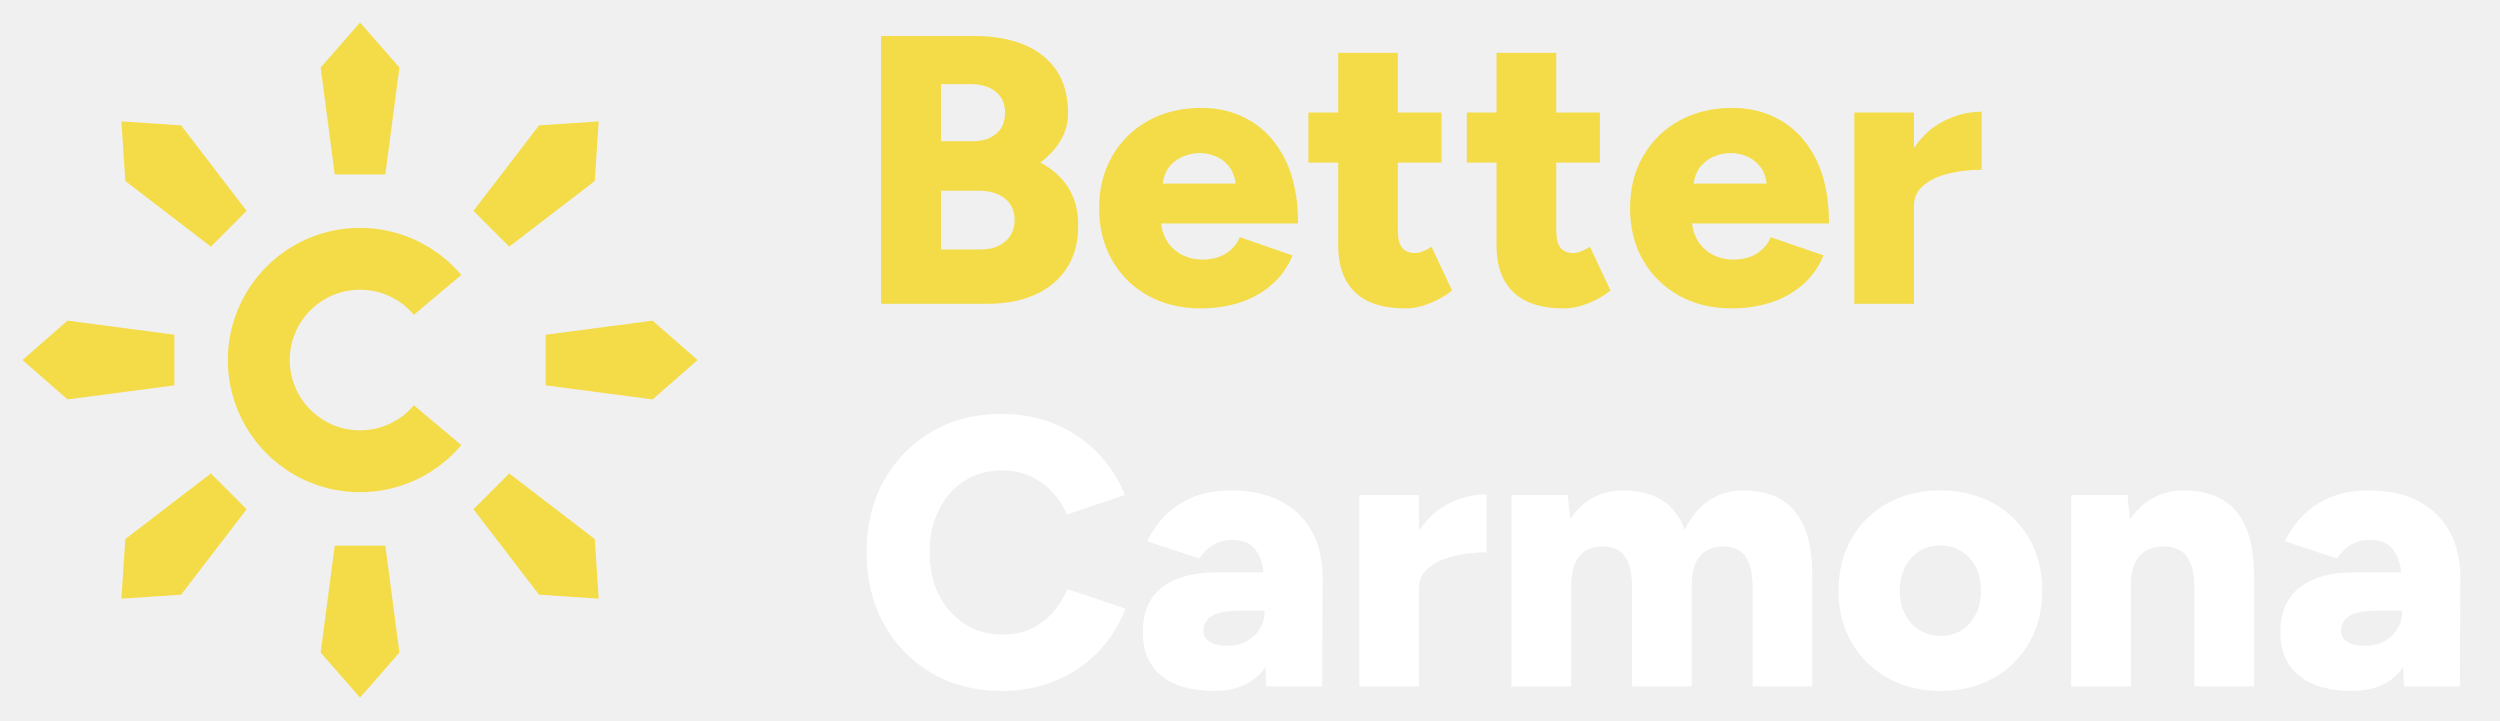
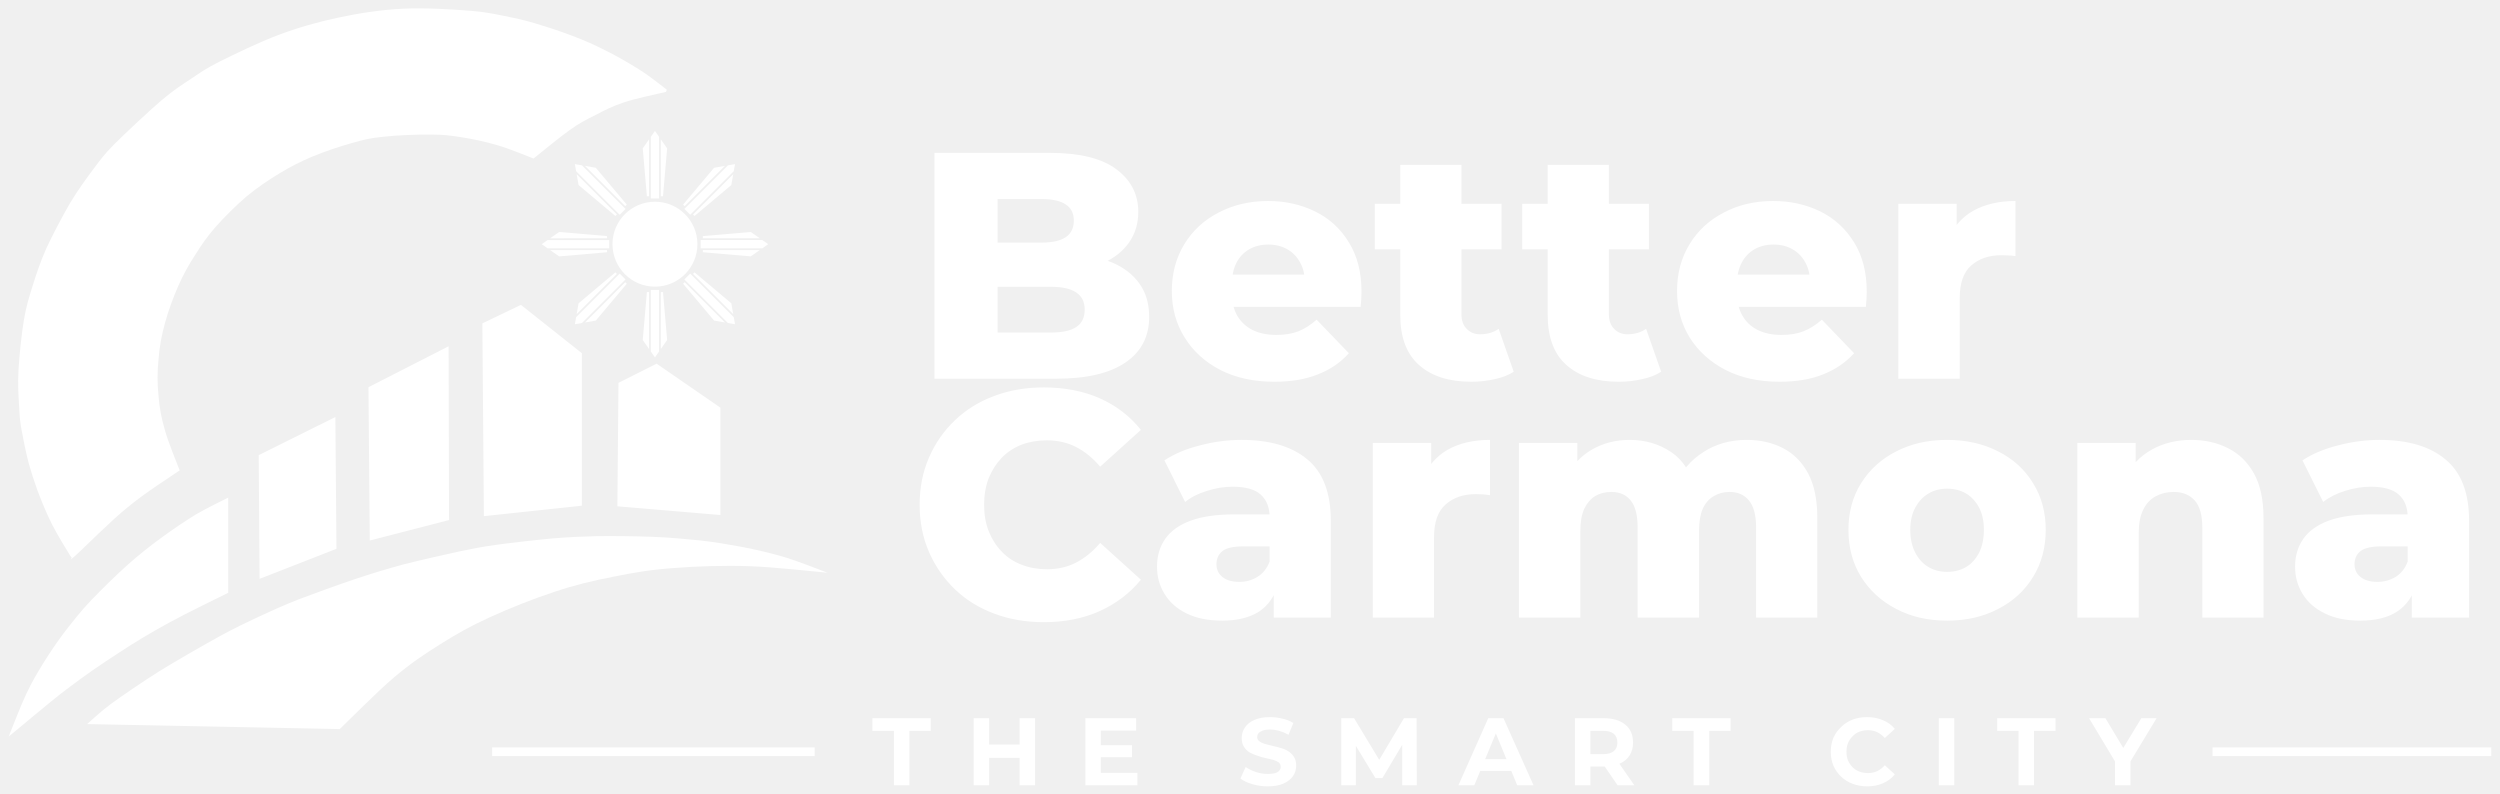
- <svg xmlns="http://www.w3.org/2000/svg" viewBox="0 0 222.2 64" role="img" aria-labelledby="t">
-   <path d="M48.5 29.75L58 28.5L62 32L58 35.5L48.5 34.25ZM45.26 42.08L52.86 47.91L53.21 53.21L47.91 52.86L42.08 45.26ZM34.25 48.5L35.5 58L32 62L28.5 58L29.75 48.5ZM21.92 45.26L16.09 52.86L10.79 53.21L11.14 47.91L18.74 42.08ZM15.5 34.25L6 35.5L2 32L6 28.5L15.5 29.75ZM18.74 21.92L11.14 16.09L10.79 10.79L16.09 11.14L21.92 18.74ZM29.75 15.5L28.5 6L32 2L35.5 6L34.25 15.5ZM42.08 18.74L47.91 11.14L53.21 10.79L52.86 16.09L45.26 21.92Z" fill="#f4dc48" />
-   <path d="M38.89 26.21A9 9 0 1 0 38.89 37.79" fill="none" stroke="#f4dc48" stroke-width="5.5" />
-   <path d="M78.31 27V3.2H86.63Q89.1 3.2 90.96 3.95Q92.82 4.7 93.88 6.23Q94.93 7.77 94.93 10.1Q94.93 11.35 94.28 12.46Q93.63 13.58 92.46 14.44Q94.07 15.29 94.95 16.68Q95.83 18.07 95.83 20.07Q95.83 22.29 94.81 23.84Q93.79 25.4 91.98 26.2Q90.16 27 87.76 27ZM83.64 22.17H87.17Q88.56 22.17 89.37 21.44Q90.18 20.72 90.18 19.55Q90.18 18.34 89.32 17.65Q88.46 16.95 86.98 16.95H83.64ZM83.64 12.55H86.46Q87.76 12.55 88.55 11.88Q89.33 11.22 89.33 10.02Q89.33 8.81 88.5 8.15Q87.67 7.48 86.27 7.48H83.64ZM106.72 27.41Q104.08 27.41 102.04 26.28Q100 25.15 98.85 23.14Q97.69 21.13 97.69 18.5Q97.69 15.86 98.86 13.86Q100.02 11.85 102.07 10.72Q104.12 9.59 106.79 9.59Q109.22 9.59 111.16 10.75Q113.09 11.9 114.23 14.19Q115.37 16.48 115.37 19.86H103.2Q103.37 21.34 104.4 22.21Q105.43 23.07 106.87 23.07Q108.13 23.07 108.99 22.51Q109.85 21.95 110.19 21.08L114.88 22.7Q114.22 24.3 112.97 25.35Q111.73 26.41 110.13 26.91Q108.52 27.41 106.72 27.41ZM103.34 16.32H109.83Q109.69 15.32 109.18 14.73Q108.67 14.13 107.99 13.87Q107.31 13.6 106.63 13.6Q105.97 13.6 105.27 13.86Q104.56 14.11 104.02 14.71Q103.49 15.3 103.34 16.32ZM124.91 27.41Q121.91 27.41 120.42 25.96Q118.94 24.52 118.94 21.83V14.45H116.29V10H118.94V4.7H124.24V10H128.12V14.45H124.24V20.5Q124.24 21.53 124.61 22.01Q124.99 22.49 125.78 22.49Q126.08 22.49 126.49 22.33Q126.89 22.17 127.23 21.93L129.06 25.82Q128.25 26.48 127.12 26.94Q125.99 27.41 124.91 27.41ZM138.99 27.41Q135.99 27.41 134.5 25.96Q133.01 24.52 133.01 21.83V14.45H130.37V10H133.01V4.7H138.32V10H142.2V14.45H138.32V20.5Q138.32 21.53 138.69 22.01Q139.06 22.49 139.86 22.49Q140.16 22.49 140.56 22.33Q140.97 22.17 141.31 21.93L143.14 25.82Q142.33 26.48 141.2 26.94Q140.07 27.41 138.99 27.41ZM153.91 27.41Q151.28 27.41 149.24 26.28Q147.2 25.15 146.04 23.14Q144.88 21.13 144.88 18.5Q144.88 15.86 146.05 13.86Q147.21 11.85 149.26 10.72Q151.31 9.59 153.98 9.59Q156.41 9.59 158.35 10.75Q160.29 11.9 161.43 14.19Q162.56 16.48 162.56 19.86H150.39Q150.56 21.34 151.59 22.21Q152.62 23.07 154.06 23.07Q155.32 23.07 156.18 22.51Q157.04 21.95 157.38 21.08L162.07 22.7Q161.41 24.3 160.17 25.35Q158.93 26.41 157.32 26.91Q155.71 27.41 153.91 27.41ZM150.53 16.32H157.02Q156.89 15.32 156.38 14.73Q155.87 14.13 155.19 13.87Q154.51 13.6 153.83 13.6Q153.16 13.6 152.46 13.86Q151.75 14.11 151.22 14.71Q150.68 15.3 150.53 16.32ZM164.81 27V10H170.11V13.16Q171.18 11.56 172.8 10.74Q174.42 9.93 176.13 9.93V15.09Q174.55 15.09 173.18 15.43Q171.8 15.77 170.96 16.48Q170.11 17.19 170.11 18.27V27Z" fill="#f4dc48" />
-   <path d="M89.06 61.41Q85.53 61.41 82.82 59.83Q80.11 58.25 78.57 55.48Q77.02 52.7 77.02 49.1Q77.02 45.5 78.56 42.72Q80.11 39.95 82.81 38.37Q85.52 36.79 89.04 36.79Q91.65 36.79 93.8 37.7Q95.95 38.61 97.54 40.23Q99.13 41.85 99.98 43.99L94.84 45.73Q94.31 44.54 93.46 43.66Q92.61 42.77 91.49 42.29Q90.38 41.81 89.04 41.81Q87.17 41.81 85.72 42.74Q84.27 43.67 83.45 45.31Q82.62 46.94 82.62 49.1Q82.62 51.24 83.46 52.89Q84.3 54.54 85.77 55.47Q87.24 56.4 89.14 56.4Q90.54 56.4 91.63 55.9Q92.71 55.39 93.53 54.48Q94.34 53.57 94.89 52.36L100.04 54.1Q99.21 56.26 97.62 57.92Q96.03 59.57 93.85 60.49Q91.67 61.41 89.06 61.41ZM107.91 61.41Q104.9 61.41 103.23 60.06Q101.57 58.7 101.57 56.21Q101.57 53.52 103.3 52.19Q105.04 50.87 108.16 50.87H112.31Q112.14 49.52 111.51 48.76Q110.88 47.99 109.49 47.99Q108.52 47.99 107.81 48.44Q107.09 48.88 106.6 49.64L101.96 48.11Q102.55 46.87 103.55 45.84Q104.54 44.82 106 44.2Q107.47 43.59 109.42 43.59Q112.07 43.59 113.9 44.58Q115.73 45.56 116.66 47.34Q117.58 49.12 117.56 51.51L117.51 61H112.55L112.48 59.27Q111.78 60.32 110.63 60.86Q109.47 61.41 107.91 61.41ZM109.08 57.4Q110.05 57.4 110.8 56.99Q111.55 56.58 111.97 55.88Q112.4 55.19 112.4 54.37V54.28H110.15Q108.45 54.28 107.71 54.75Q106.96 55.22 106.96 56.07Q106.96 56.7 107.52 57.05Q108.08 57.4 109.08 57.4ZM120.81 61V44H126.12V47.16Q127.18 45.56 128.8 44.74Q130.42 43.93 132.13 43.93V49.09Q130.56 49.09 129.18 49.43Q127.8 49.77 126.96 50.48Q126.12 51.19 126.12 52.27V61ZM134.34 61V44H139.35L139.56 46.15Q140.37 44.89 141.57 44.24Q142.77 43.59 144.24 43.59Q146.33 43.59 147.71 44.45Q149.09 45.31 149.74 47.1Q150.53 45.39 151.88 44.49Q153.23 43.59 154.96 43.59Q158.02 43.59 159.55 45.47Q161.09 47.35 161.08 51.28V61H155.78V52.3Q155.78 50.94 155.48 50.15Q155.19 49.35 154.65 48.97Q154.11 48.6 153.34 48.57Q151.88 48.52 151.12 49.39Q150.36 50.26 150.36 52.02V61H145.06V52.3Q145.06 50.94 144.77 50.15Q144.47 49.35 143.93 48.97Q143.39 48.6 142.63 48.57Q141.16 48.52 140.41 49.39Q139.65 50.26 139.65 52.02V61ZM172.52 61.41Q169.85 61.41 167.8 60.27Q165.75 59.13 164.58 57.12Q163.41 55.12 163.41 52.5Q163.41 49.88 164.56 47.88Q165.71 45.87 167.76 44.73Q169.81 43.59 172.44 43.59Q175.1 43.59 177.16 44.73Q179.21 45.87 180.36 47.88Q181.51 49.88 181.51 52.5Q181.51 55.12 180.36 57.12Q179.21 59.13 177.18 60.27Q175.14 61.41 172.52 61.41ZM172.51 56.52Q173.56 56.52 174.36 56Q175.16 55.49 175.61 54.59Q176.07 53.68 176.07 52.5Q176.07 51.32 175.61 50.41Q175.15 49.51 174.33 49Q173.51 48.48 172.45 48.48Q171.4 48.48 170.59 48.99Q169.77 49.51 169.31 50.41Q168.85 51.31 168.85 52.49Q168.85 53.68 169.32 54.58Q169.78 55.48 170.61 56Q171.44 56.52 172.51 56.52ZM184.09 61V44H189.09L189.3 46.19Q190.12 44.94 191.36 44.27Q192.59 43.59 194.11 43.59Q196.16 43.59 197.55 44.42Q198.94 45.24 199.65 46.95Q200.35 48.66 200.34 51.32V61H195.04V52.3Q195.04 50.94 194.73 50.15Q194.42 49.35 193.85 48.97Q193.29 48.6 192.48 48.57Q190.97 48.52 190.18 49.39Q189.39 50.26 189.39 52.02V61ZM209.03 61.41Q206.02 61.41 204.35 60.06Q202.68 58.7 202.68 56.21Q202.68 53.52 204.42 52.19Q206.15 50.87 209.28 50.87H213.43Q213.26 49.52 212.63 48.76Q212 47.99 210.61 47.99Q209.64 47.99 208.92 48.44Q208.21 48.88 207.72 49.64L203.08 48.11Q203.67 46.87 204.66 45.84Q205.66 44.82 207.12 44.2Q208.58 43.59 210.54 43.59Q213.19 43.59 215.02 44.58Q216.85 45.56 217.77 47.34Q218.7 49.12 218.68 51.51L218.63 61H213.67L213.6 59.27Q212.9 60.32 211.75 60.86Q210.59 61.41 209.03 61.41ZM210.2 57.4Q211.17 57.4 211.92 56.99Q212.66 56.58 213.09 55.88Q213.51 55.19 213.51 54.37V54.28H211.27Q209.57 54.28 208.82 54.75Q208.07 55.22 208.07 56.07Q208.07 56.7 208.63 57.05Q209.2 57.4 210.2 57.4Z" fill="#ffffff" />
+ <svg xmlns="http://www.w3.org/2000/svg" viewBox="6 9 1148 364.6" role="img" aria-labelledby="t">
+   <path d="M312.2 50.2C310.5 48.9 305.5 44.9 301.5 42.2C297.5 39.6 292.8 36.8 288.0 34.2C283.2 31.7 278.2 29.2 272.8 27.0C267.3 24.8 260.6 22.4 255.2 20.8C249.9 19.1 246.2 18.1 240.8 17.0C235.3 15.9 230.8 14.7 222.5 14.0C214.2 13.3 201.1 12.5 191.0 13.0C180.9 13.5 171.2 15.0 161.8 17.0C152.2 19.0 143.1 21.6 134.0 25.0C124.9 28.4 113.7 33.9 107.0 37.2C100.3 40.6 98.5 42.0 94.0 45.0C89.5 48.0 85.9 50.2 80.0 55.2C74.1 60.3 63.7 70.0 58.5 75.2C53.3 80.5 52.4 82.0 49.0 86.5C45.6 91.0 41.9 96.1 38.2 102.2C34.6 108.4 30.1 116.9 27.2 123.2C24.4 129.6 22.7 134.8 21.0 140.2C19.3 145.7 18.1 149.3 17.0 155.8C15.9 162.2 14.9 172.1 14.5 178.8C14.1 185.4 14.5 191.0 14.8 195.8C15.0 200.5 15.2 202.7 16.0 207.0C16.8 211.3 18.0 217.2 19.2 221.8C20.5 226.3 21.5 229.5 23.2 234.2C25.0 239.0 27.5 245.1 30.0 250.0C32.5 254.9 36.5 261.3 38.0 263.8C39.5 266.2 39.0 264.6 39.2 264.8C39.5 264.6 36.5 267.8 40.8 264.0C45.0 260.2 56.8 248.2 64.8 241.8C72.7 235.2 84.5 227.8 88.5 225.0C87.4 222.0 83.4 212.5 81.8 206.8C80.1 201.0 79.2 196.2 78.8 190.8C78.2 185.3 78.2 179.6 78.8 174.0C79.2 168.4 80.2 162.9 81.8 157.2C83.3 151.6 85.7 145.2 88.0 140.0C90.3 134.8 92.9 130.2 95.8 125.8C98.6 121.3 101.1 117.7 105.0 113.2C108.9 108.8 114.3 103.4 119.2 99.2C124.2 95.1 129.5 91.5 134.5 88.5C139.5 85.5 143.8 83.3 149.2 81.0C154.7 78.7 161.8 76.3 167.2 74.8C172.7 73.2 175.9 72.4 182.0 71.8C188.1 71.1 197.8 70.7 203.8 70.8C209.7 70.8 212.6 71.2 217.8 72.0C222.9 72.8 229.2 74.1 234.8 75.8C240.3 77.4 248.3 80.8 251.0 81.8C253.8 79.6 262.8 72.1 267.5 68.8C272.2 65.4 275.3 63.9 279.5 61.8C283.7 59.6 287.1 57.8 292.5 56.0C297.9 54.2 308.5 52.0 311.8 51.2C311.8 51.1 312.2 50.4 312.2 50.2Z" fill="#fff" />
+   <path d="M386.0 272.0C382.8 270.8 373.2 267.0 366.8 265.0C360.2 263.0 353.5 261.5 347.0 260.2C340.5 259.0 334.7 258.0 327.8 257.2C320.8 256.5 313.5 255.8 305.5 255.5C297.5 255.2 287.5 255.1 280.0 255.2C272.5 255.4 268.0 255.6 260.2 256.2C252.5 256.9 241.0 258.2 233.8 259.2C226.5 260.2 224.1 260.8 217.0 262.2C209.9 263.8 199.3 266.1 191.2 268.2C183.2 270.4 176.8 272.3 168.8 275.0C160.8 277.7 150.6 281.4 143.2 284.2C135.9 287.1 130.8 289.4 124.8 292.2C118.7 295.1 114.3 297.1 106.8 301.2C99.2 305.4 87.5 312.1 79.2 317.2C71.0 322.4 62.5 328.2 57.0 332.2C51.5 336.3 47.8 340.0 46.0 341.5C65.3 341.9 142.7 343.4 162.0 343.8C166.2 339.8 179.3 326.5 187.0 320.0C194.7 313.5 201.0 309.3 208.2 304.8C215.5 300.2 222.0 296.5 230.8 292.5C239.5 288.5 251.0 283.9 260.5 280.8C270.0 277.6 278.5 275.6 287.8 273.8C297.0 271.9 305.6 270.5 316.0 269.8C326.4 269.0 338.6 268.6 350.2 269.0C361.9 269.4 380.0 271.5 386.0 272.0Z" fill="#fff" />
+   <path d="M110.8 237.5C108.3 238.8 101.1 242.2 96.0 245.2C90.9 248.3 85.2 252.2 80.0 256.0C74.8 259.8 70.1 263.5 64.8 268.2C59.4 273.0 52.8 279.5 48.0 284.5C43.2 289.5 39.9 293.8 36.2 298.5C32.6 303.2 29.3 308.1 26.2 313.0C23.2 317.9 20.7 322.0 18.0 327.8C15.3 333.5 11.3 344.0 10.0 347.2C14.4 343.7 27.8 332.2 36.2 325.8C44.7 319.3 52.6 313.9 60.5 308.8C68.4 303.6 75.1 299.6 83.5 295.0C91.9 290.4 106.2 283.5 110.8 281.2C110.8 274.0 110.8 244.8 110.8 237.5Z" fill="#fff" />
+   <path d="M160.0 200.5L124.8 218.0L125.2 274.8L160.5 261.0Z" fill="#fff" />
+   <path d="M290.0 184.8L289.5 241.5L336.8 245.5L336.8 196.2L307.5 176.0Z" fill="#fff" />
+   <path d="M212.0 168.0L175.2 186.8L175.8 257.2L212.2 247.8Z" fill="#fff" />
+   <path d="M245.2 149.0L227.5 157.5L228.2 246.0L273.2 241.2L273.2 171.2Z" fill="#fff" />
+   <path d="M304.85 100.13L304.85 71.84L306.75 69.13L308.65 71.84L308.65 100.13ZM309.45 99.13L309.45 72.98L312.35 77.13L310.45 99.13ZM304.05 99.13L303.05 99.13L301.15 77.13L304.05 72.98ZM320.26 104.93L340.26 84.93L343.52 84.36L342.94 87.62L322.94 107.62ZM324.22 107.48L342.70 88.99L341.82 93.97L324.92 108.18ZM320.40 103.66L319.69 102.95L333.90 86.05L338.88 85.17ZM327.75 119.22L356.04 119.22L358.75 121.13L356.04 123.03L327.75 123.03ZM328.75 123.83L354.89 123.83L350.75 126.72L328.75 124.83ZM328.75 118.42L328.75 117.42L350.75 115.53L354.89 118.42ZM322.94 134.63L342.94 154.63L343.52 157.89L340.26 157.32L320.26 137.32ZM320.40 138.59L338.88 157.08L333.90 156.20L319.69 139.30ZM324.22 134.77L324.92 134.07L341.82 148.28L342.70 153.26ZM308.65 142.13L308.65 170.41L306.75 173.13L304.85 170.41L304.85 142.13ZM304.05 143.13L304.05 169.27L301.15 165.13L303.05 143.13ZM309.45 143.13L310.45 143.13L312.35 165.13L309.45 169.27ZM293.24 137.32L273.24 157.32L269.98 157.89L270.56 154.63L290.56 134.63ZM289.28 134.77L270.80 153.26L271.68 148.28L288.58 134.07ZM293.10 138.59L293.81 139.30L279.60 156.20L274.62 157.08ZM285.75 123.03L257.46 123.03L254.75 121.13L257.46 119.23L285.75 119.23ZM284.75 118.42L258.61 118.43L262.75 115.53L284.75 117.42ZM284.75 123.83L284.75 124.83L262.75 126.73L258.61 123.83ZM290.56 107.62L270.56 87.62L269.98 84.36L273.24 84.93L293.24 104.93ZM293.10 103.66L274.62 85.17L279.60 86.05L293.81 102.95ZM289.28 107.48L288.58 108.18L271.68 93.97L270.80 88.99Z" fill="#fff" />
+   <circle cx="306.75" cy="121.13" r="19.5" fill="#fff" />
+   <path d="M491.1 182.9L435.1 182.9L435.1 79.2L488.1 79.2Q508.6 79.2 518.6 86.7Q528.7 94.2 528.7 106.3L528.7 106.3Q528.7 114.3 524.5 120.3Q520.3 126.3 512.6 129.8Q505.0 133.3 494.5 133.3L494.5 133.3L497.5 126.2Q508.4 126.2 516.6 129.5Q524.7 132.9 529.2 139.2Q533.7 145.4 533.7 154.5L533.7 154.5Q533.7 168.0 522.9 175.4Q512.0 182.9 491.1 182.9L491.1 182.9ZM464.1 100.4L464.1 161.7L488.7 161.7Q496.3 161.7 500.2 159.2Q504.1 156.6 504.1 151.2L504.1 151.2Q504.1 145.9 500.2 143.3Q496.3 140.7 488.7 140.7L488.7 140.7L462.0 140.7L462.0 120.4L484.3 120.4Q491.7 120.4 495.4 117.9Q499.1 115.4 499.1 110.3L499.1 110.3Q499.1 105.3 495.4 102.9Q491.7 100.4 484.3 100.4L484.3 100.4L464.1 100.4ZM591.2 184.3L591.2 184.3Q577.0 184.3 566.4 178.9Q555.8 173.4 550.0 164.0Q544.1 154.6 544.1 142.6L544.1 142.6Q544.1 130.6 549.8 121.2Q555.5 111.8 565.6 106.6Q575.7 101.3 588.3 101.3L588.3 101.3Q600.1 101.3 609.9 106.1Q619.7 110.9 625.4 120.3Q631.2 129.6 631.2 142.9L631.2 142.9Q631.2 144.4 631.1 146.3Q630.9 148.3 630.8 149.9L630.8 149.9L567.2 149.9L567.2 135.1L615.8 135.1L605.1 139.2Q605.3 133.7 603.1 129.7Q601.0 125.7 597.2 123.5Q593.4 121.3 588.4 121.3L588.4 121.3Q583.4 121.3 579.6 123.5Q575.8 125.7 573.7 129.8Q571.7 133.9 571.7 139.4L571.7 139.4L571.7 143.7Q571.7 149.6 574.1 153.9Q576.6 158.2 581.1 160.5Q585.7 162.8 592.1 162.8L592.1 162.8Q598.0 162.8 602.3 161.1Q606.5 159.4 610.6 155.8L610.6 155.8L625.4 171.2Q619.7 177.6 611.2 180.9Q602.8 184.3 591.2 184.3ZM681.6 184.3L681.6 184.3Q666.2 184.3 657.6 176.6Q649.0 169.0 649.0 153.6L649.0 153.6L649.0 84.7L677.1 84.7L677.1 153.3Q677.1 157.6 679.5 160.0Q681.9 162.5 685.6 162.5L685.6 162.5Q690.6 162.5 694.2 160.0L694.2 160.0L701.1 179.7Q697.6 182.0 692.4 183.1Q687.2 184.3 681.6 184.3ZM695.5 123.5L637.3 123.5L637.3 102.6L695.5 102.6L695.5 123.5ZM749.3 184.3L749.3 184.3Q733.9 184.3 725.3 176.6Q716.7 169.0 716.7 153.6L716.7 153.6L716.7 84.7L744.8 84.7L744.8 153.3Q744.8 157.6 747.2 160.0Q749.6 162.5 753.3 162.5L753.3 162.5Q758.3 162.5 761.9 160.0L761.9 160.0L768.8 179.7Q765.3 182.0 760.1 183.1Q754.9 184.3 749.3 184.3ZM763.2 123.5L705.0 123.5L705.0 102.6L763.2 102.6L763.2 123.5ZM823.2 184.3L823.2 184.3Q809.0 184.3 798.4 178.9Q787.8 173.4 781.9 164.0Q776.1 154.6 776.1 142.6L776.1 142.6Q776.1 130.6 781.8 121.2Q787.5 111.8 797.6 106.6Q807.6 101.3 820.2 101.3L820.2 101.3Q832.1 101.3 841.9 106.1Q851.6 110.9 857.4 120.3Q863.2 129.6 863.2 142.9L863.2 142.9Q863.2 144.4 863.1 146.3Q862.9 148.3 862.8 149.9L862.8 149.9L799.2 149.9L799.2 135.1L847.8 135.1L837.1 139.2Q837.3 133.7 835.1 129.7Q833.0 125.7 829.2 123.5Q825.4 121.3 820.4 121.3L820.4 121.3Q815.4 121.3 811.6 123.5Q807.8 125.7 805.7 129.8Q803.6 133.9 803.6 139.4L803.6 139.4L803.6 143.7Q803.6 149.6 806.1 153.9Q808.5 158.2 813.1 160.5Q817.7 162.8 824.1 162.8L824.1 162.8Q830.0 162.8 834.2 161.1Q838.5 159.4 842.6 155.8L842.6 155.8L857.4 171.2Q851.6 177.6 843.2 180.9Q834.8 184.3 823.2 184.3ZM905.9 182.9L877.7 182.9L877.7 102.6L904.5 102.6L904.5 126.0L900.5 119.4Q904.1 110.3 912.1 105.8Q920.1 101.3 931.5 101.3L931.5 101.3L931.5 126.6Q929.6 126.3 928.2 126.3Q926.7 126.2 925.1 126.2L925.1 126.2Q916.5 126.2 911.2 130.9Q905.9 135.5 905.9 146.0L905.9 146.0L905.9 182.9Z" fill="#fff" />
+   <path d="M485.3 294.7L485.3 294.7Q473.0 294.7 462.6 290.8Q452.1 286.9 444.5 279.6Q436.9 272.3 432.6 262.5Q428.3 252.6 428.3 240.8L428.3 240.8Q428.3 228.9 432.6 219.1Q436.9 209.2 444.5 202.0Q452.1 194.7 462.6 190.8Q473.0 186.9 485.3 186.9L485.3 186.9Q499.7 186.9 511.0 191.9Q522.3 196.9 529.9 206.4L529.9 206.4L511.2 223.3Q506.2 217.4 500.2 214.3Q494.2 211.2 486.8 211.2L486.8 211.2Q480.4 211.2 475.1 213.2Q469.8 215.3 466.0 219.2Q462.2 223.2 460.0 228.6Q457.9 234.1 457.9 240.8L457.9 240.8Q457.9 247.5 460.0 252.9Q462.2 258.4 466.0 262.3Q469.8 266.3 475.1 268.3Q480.4 270.4 486.8 270.4L486.8 270.4Q494.2 270.4 500.2 267.3Q506.2 264.2 511.2 258.3L511.2 258.3L529.9 275.2Q522.3 284.5 511.0 289.6Q499.7 294.7 485.3 294.7ZM617.1 292.6L590.9 292.6L590.9 277.7L589.0 274.0L589.0 246.4Q589.0 239.8 584.9 236.1Q580.9 232.5 572.0 232.5L572.0 232.5Q566.2 232.5 560.3 234.4Q554.3 236.2 550.2 239.5L550.2 239.5L540.7 220.4Q547.5 215.9 557.1 213.5Q566.6 211.0 576.1 211.0L576.1 211.0Q595.7 211.0 606.4 220.0Q617.1 228.9 617.1 248.1L617.1 248.1L617.1 292.6ZM567.2 294.0L567.2 294.0Q557.6 294.0 550.9 290.7Q544.3 287.5 540.8 281.8Q537.3 276.2 537.3 269.2L537.3 269.2Q537.3 261.8 541.1 256.4Q544.9 251.0 552.7 248.1Q560.6 245.2 573.0 245.2L573.0 245.2L592.0 245.2L592.0 259.9L576.9 259.9Q570.0 259.9 567.3 262.1Q564.6 264.3 564.6 268.1L564.6 268.1Q564.6 271.8 567.4 274.0Q570.2 276.2 575.1 276.2L575.1 276.2Q579.7 276.2 583.4 273.9Q587.2 271.6 589.0 266.9L589.0 266.9L592.9 277.2Q590.6 285.5 584.2 289.8Q577.7 294.0 567.2 294.0ZM664.5 292.6L636.4 292.6L636.4 212.4L663.2 212.4L663.2 235.8L659.2 229.1Q662.8 220.1 670.8 215.5Q678.8 211.0 690.2 211.0L690.2 211.0L690.2 236.4Q688.3 236.1 686.8 236.0Q685.4 235.9 683.8 235.9L683.8 235.9Q675.2 235.9 669.9 240.6Q664.5 245.2 664.5 255.8L664.5 255.8L664.5 292.6ZM731.7 292.6L703.5 292.6L703.5 212.4L730.3 212.4L730.3 234.7L725.0 228.4Q729.4 219.8 737.1 215.4Q744.8 211.0 754.3 211.0L754.3 211.0Q765.1 211.0 773.4 216.6Q781.6 222.1 784.4 233.8L784.4 233.8L775.2 231.9Q779.5 222.1 788.2 216.6Q796.8 211.0 808.1 211.0L808.1 211.0Q817.4 211.0 824.8 214.8Q832.1 218.6 836.3 226.4Q840.5 234.3 840.5 246.7L840.5 246.7L840.5 292.6L812.4 292.6L812.4 251.3Q812.4 242.7 809.1 238.8Q805.9 234.9 800.2 234.9L800.2 234.9Q796.2 234.9 793.0 236.8Q789.7 238.7 787.9 242.6Q786.2 246.6 786.2 252.8L786.2 252.8L786.2 292.6L758.0 292.6L758.0 251.3Q758.0 242.7 754.8 238.8Q751.7 234.9 745.9 234.9L745.9 234.9Q741.7 234.9 738.5 236.8Q735.4 238.7 733.5 242.6Q731.7 246.6 731.7 252.8L731.7 252.8L731.7 292.6ZM900.1 294.0L900.1 294.0Q886.9 294.0 876.7 288.6Q866.5 283.3 860.6 273.9Q854.8 264.5 854.8 252.3L854.8 252.3Q854.8 240.2 860.6 230.9Q866.5 221.5 876.7 216.3Q886.9 211.0 900.1 211.0L900.1 211.0Q913.3 211.0 923.6 216.3Q933.9 221.5 939.6 230.9Q945.4 240.2 945.4 252.3L945.4 252.3Q945.4 264.5 939.6 273.9Q933.9 283.3 923.6 288.6Q913.3 294.0 900.1 294.0ZM900.1 271.6L900.1 271.6Q905.0 271.6 908.8 269.4Q912.5 267.2 914.8 262.8Q917.0 258.4 917.0 252.3L917.0 252.3Q917.0 246.3 914.8 242.1Q912.5 237.8 908.8 235.6Q905.0 233.4 900.1 233.4L900.1 233.4Q895.3 233.4 891.6 235.6Q887.8 237.8 885.5 242.1Q883.2 246.3 883.2 252.3L883.2 252.3Q883.2 258.4 885.5 262.8Q887.8 267.2 891.6 269.4Q895.3 271.6 900.1 271.6ZM988.1 292.6L959.9 292.6L959.9 212.4L986.7 212.4L986.7 235.2L981.6 228.5Q986.2 219.8 994.2 215.4Q1002.2 211.0 1012.2 211.0L1012.2 211.0Q1021.6 211.0 1029.1 214.8Q1036.7 218.6 1041.0 226.4Q1045.4 234.3 1045.4 246.7L1045.4 246.7L1045.4 292.6L1017.3 292.6L1017.3 251.3Q1017.3 242.7 1013.8 238.8Q1010.3 234.9 1004.1 234.9L1004.1 234.9Q999.6 234.9 995.9 236.9Q992.2 238.9 990.2 243.0Q988.1 247.2 988.1 253.8L988.1 253.8L988.1 292.6ZM1139.8 292.6L1113.5 292.6L1113.5 277.7L1111.6 274.0L1111.6 246.4Q1111.6 239.8 1107.5 236.1Q1103.5 232.5 1094.6 232.5L1094.6 232.5Q1088.8 232.5 1082.9 234.4Q1077.0 236.2 1072.8 239.5L1072.8 239.5L1063.3 220.4Q1070.1 215.9 1079.7 213.5Q1089.3 211.0 1098.7 211.0L1098.7 211.0Q1118.3 211.0 1129.0 220.0Q1139.8 228.9 1139.8 248.1L1139.8 248.1L1139.8 292.6ZM1089.8 294.0L1089.8 294.0Q1080.2 294.0 1073.6 290.7Q1066.9 287.5 1063.4 281.8Q1059.9 276.2 1059.9 269.2L1059.9 269.2Q1059.9 261.8 1063.7 256.4Q1067.5 251.0 1075.3 248.1Q1083.2 245.2 1095.6 245.2L1095.6 245.2L1114.6 245.2L1114.6 259.9L1099.5 259.9Q1092.7 259.9 1089.9 262.1Q1087.2 264.3 1087.2 268.1L1087.2 268.1Q1087.2 271.8 1090.0 274.0Q1092.8 276.2 1097.7 276.2L1097.7 276.2Q1102.3 276.2 1106.1 273.9Q1109.8 271.6 1111.6 266.9L1111.6 266.9L1115.5 277.2Q1113.3 285.5 1106.8 289.8Q1100.4 294.0 1089.8 294.0Z" fill="#fff" />
+   <path d="M423.6 369.6L416.5 369.6L416.5 344.6L406.6 344.6L406.6 338.8L433.4 338.8L433.4 344.6L423.6 344.6L423.6 369.6ZM481.3 369.6L474.2 369.6L474.2 338.8L481.3 338.8L481.3 369.6ZM460.2 369.6L453.1 369.6L453.1 338.8L460.2 338.8L460.2 369.6ZM474.7 357.0L459.7 357.0L459.7 350.9L474.7 350.9L474.7 357.0ZM528.3 369.6L504.4 369.6L504.4 338.8L527.7 338.8L527.7 344.5L511.5 344.5L511.5 363.9L528.3 363.9L528.3 369.6ZM525.8 356.7L511.0 356.7L511.0 351.2L525.8 351.2L525.8 356.7ZM588.1 370.1L588.1 370.1Q584.5 370.1 581.1 369.1Q577.7 368.1 575.6 366.5L575.6 366.5L578.0 361.2Q580.0 362.6 582.7 363.5Q585.4 364.4 588.2 364.4L588.2 364.4Q590.3 364.4 591.6 364.0Q592.9 363.6 593.5 362.8Q594.1 362.1 594.1 361.1L594.1 361.1Q594.1 359.9 593.2 359.1Q592.2 358.4 590.6 357.9Q589.0 357.5 587.1 357.1Q585.2 356.7 583.3 356.0Q581.4 355.4 579.8 354.5Q578.2 353.5 577.2 351.9Q576.2 350.3 576.2 347.9L576.2 347.9Q576.2 345.2 577.7 343.0Q579.1 340.9 582.0 339.6Q584.9 338.3 589.2 338.3L589.2 338.3Q592.1 338.3 594.9 339.0Q597.7 339.6 599.9 341.0L599.9 341.0L597.7 346.4Q595.5 345.2 593.4 344.6Q591.2 344.0 589.2 344.0L589.2 344.0Q587.1 344.0 585.8 344.5Q584.5 345.0 583.9 345.7Q583.3 346.5 583.3 347.5L583.3 347.5Q583.3 348.7 584.3 349.4Q585.2 350.1 586.8 350.6Q588.4 351.0 590.3 351.5Q592.2 351.9 594.2 352.5Q596.1 353.0 597.6 354.0Q599.2 355.0 600.2 356.6Q601.2 358.1 601.2 360.6L601.2 360.6Q601.2 363.2 599.8 365.3Q598.3 367.5 595.4 368.8Q592.5 370.1 588.1 370.1ZM628.6 369.6L621.9 369.6L621.9 338.8L627.8 338.8L640.9 360.5L637.8 360.5L650.7 338.8L656.5 338.8L656.6 369.6L649.9 369.6L649.9 349.0L651.1 349.0L640.8 366.3L637.6 366.3L627.1 349.0L628.6 349.0L628.6 369.6ZM683.0 369.6L675.7 369.6L689.4 338.8L696.4 338.8L710.2 369.6L702.7 369.6L691.5 342.4L694.3 342.4L683.0 369.6ZM702.2 363.0L682.5 363.0L684.4 357.6L700.3 357.6L702.2 363.0ZM736.3 369.6L729.2 369.6L729.2 338.8L742.4 338.8Q748.8 338.8 752.4 341.8Q755.9 344.7 755.9 350.0L755.9 350.0Q755.9 353.4 754.3 355.9Q752.7 358.4 749.7 359.7Q746.7 361.0 742.5 361.0L742.5 361.0L733.2 361.0L736.3 357.9L736.3 369.6ZM756.5 369.6L748.8 369.6L741.1 358.4L748.7 358.4L756.5 369.6ZM736.3 341.2L736.3 358.7L733.2 355.3L742.2 355.3Q745.4 355.3 747.1 353.9Q748.7 352.5 748.7 350.0L748.7 350.0Q748.7 347.4 747.1 346.0Q745.4 344.6 742.2 344.6L742.2 344.6L733.2 344.6L736.3 341.2ZM790.9 369.6L783.7 369.6L783.7 344.6L773.9 344.6L773.9 338.8L800.7 338.8L800.7 344.6L790.9 344.6L790.9 369.6ZM863.4 370.1L863.4 370.1Q859.8 370.1 856.7 368.9Q853.7 367.8 851.4 365.6Q849.2 363.5 847.9 360.6Q846.7 357.7 846.7 354.2L846.7 354.2Q846.7 350.7 847.9 347.8Q849.2 344.9 851.5 342.8Q853.7 340.6 856.8 339.4Q859.8 338.3 863.4 338.3L863.4 338.3Q867.4 338.3 870.6 339.7Q873.9 341.0 876.1 343.7L876.1 343.7L871.5 347.9Q869.9 346.1 868.0 345.2Q866.0 344.3 863.8 344.3L863.8 344.3Q861.6 344.3 859.8 345.0Q858.0 345.7 856.7 347.1Q855.4 348.4 854.6 350.2Q853.9 352.0 853.9 354.2L853.9 354.2Q853.9 356.4 854.6 358.2Q855.4 360.0 856.7 361.3Q858.0 362.6 859.8 363.3Q861.6 364.0 863.8 364.0L863.8 364.0Q866.0 364.0 868.0 363.1Q869.9 362.2 871.5 360.4L871.5 360.4L876.1 364.6Q873.9 367.3 870.6 368.7Q867.4 370.1 863.4 370.1ZM903.4 369.6L896.3 369.6L896.3 338.8L903.4 338.8L903.4 369.6ZM940.0 369.6L932.9 369.6L932.9 344.6L923.1 344.6L923.1 338.8L949.9 338.8L949.9 344.6L940.0 344.6L940.0 369.6ZM984.3 369.6L977.2 369.6L977.2 357.0L978.8 361.3L965.3 338.8L972.8 338.8L983.2 356.1L978.8 356.1L989.3 338.8L996.3 338.8L982.7 361.3L984.3 357.0L984.3 369.6Z" fill="#fff" />
+   <rect x="232" y="352.2" width="148.1" height="4" fill="#fff" />
+   <rect x="1022" y="352.2" width="128" height="4" fill="#fff" />
</svg>
